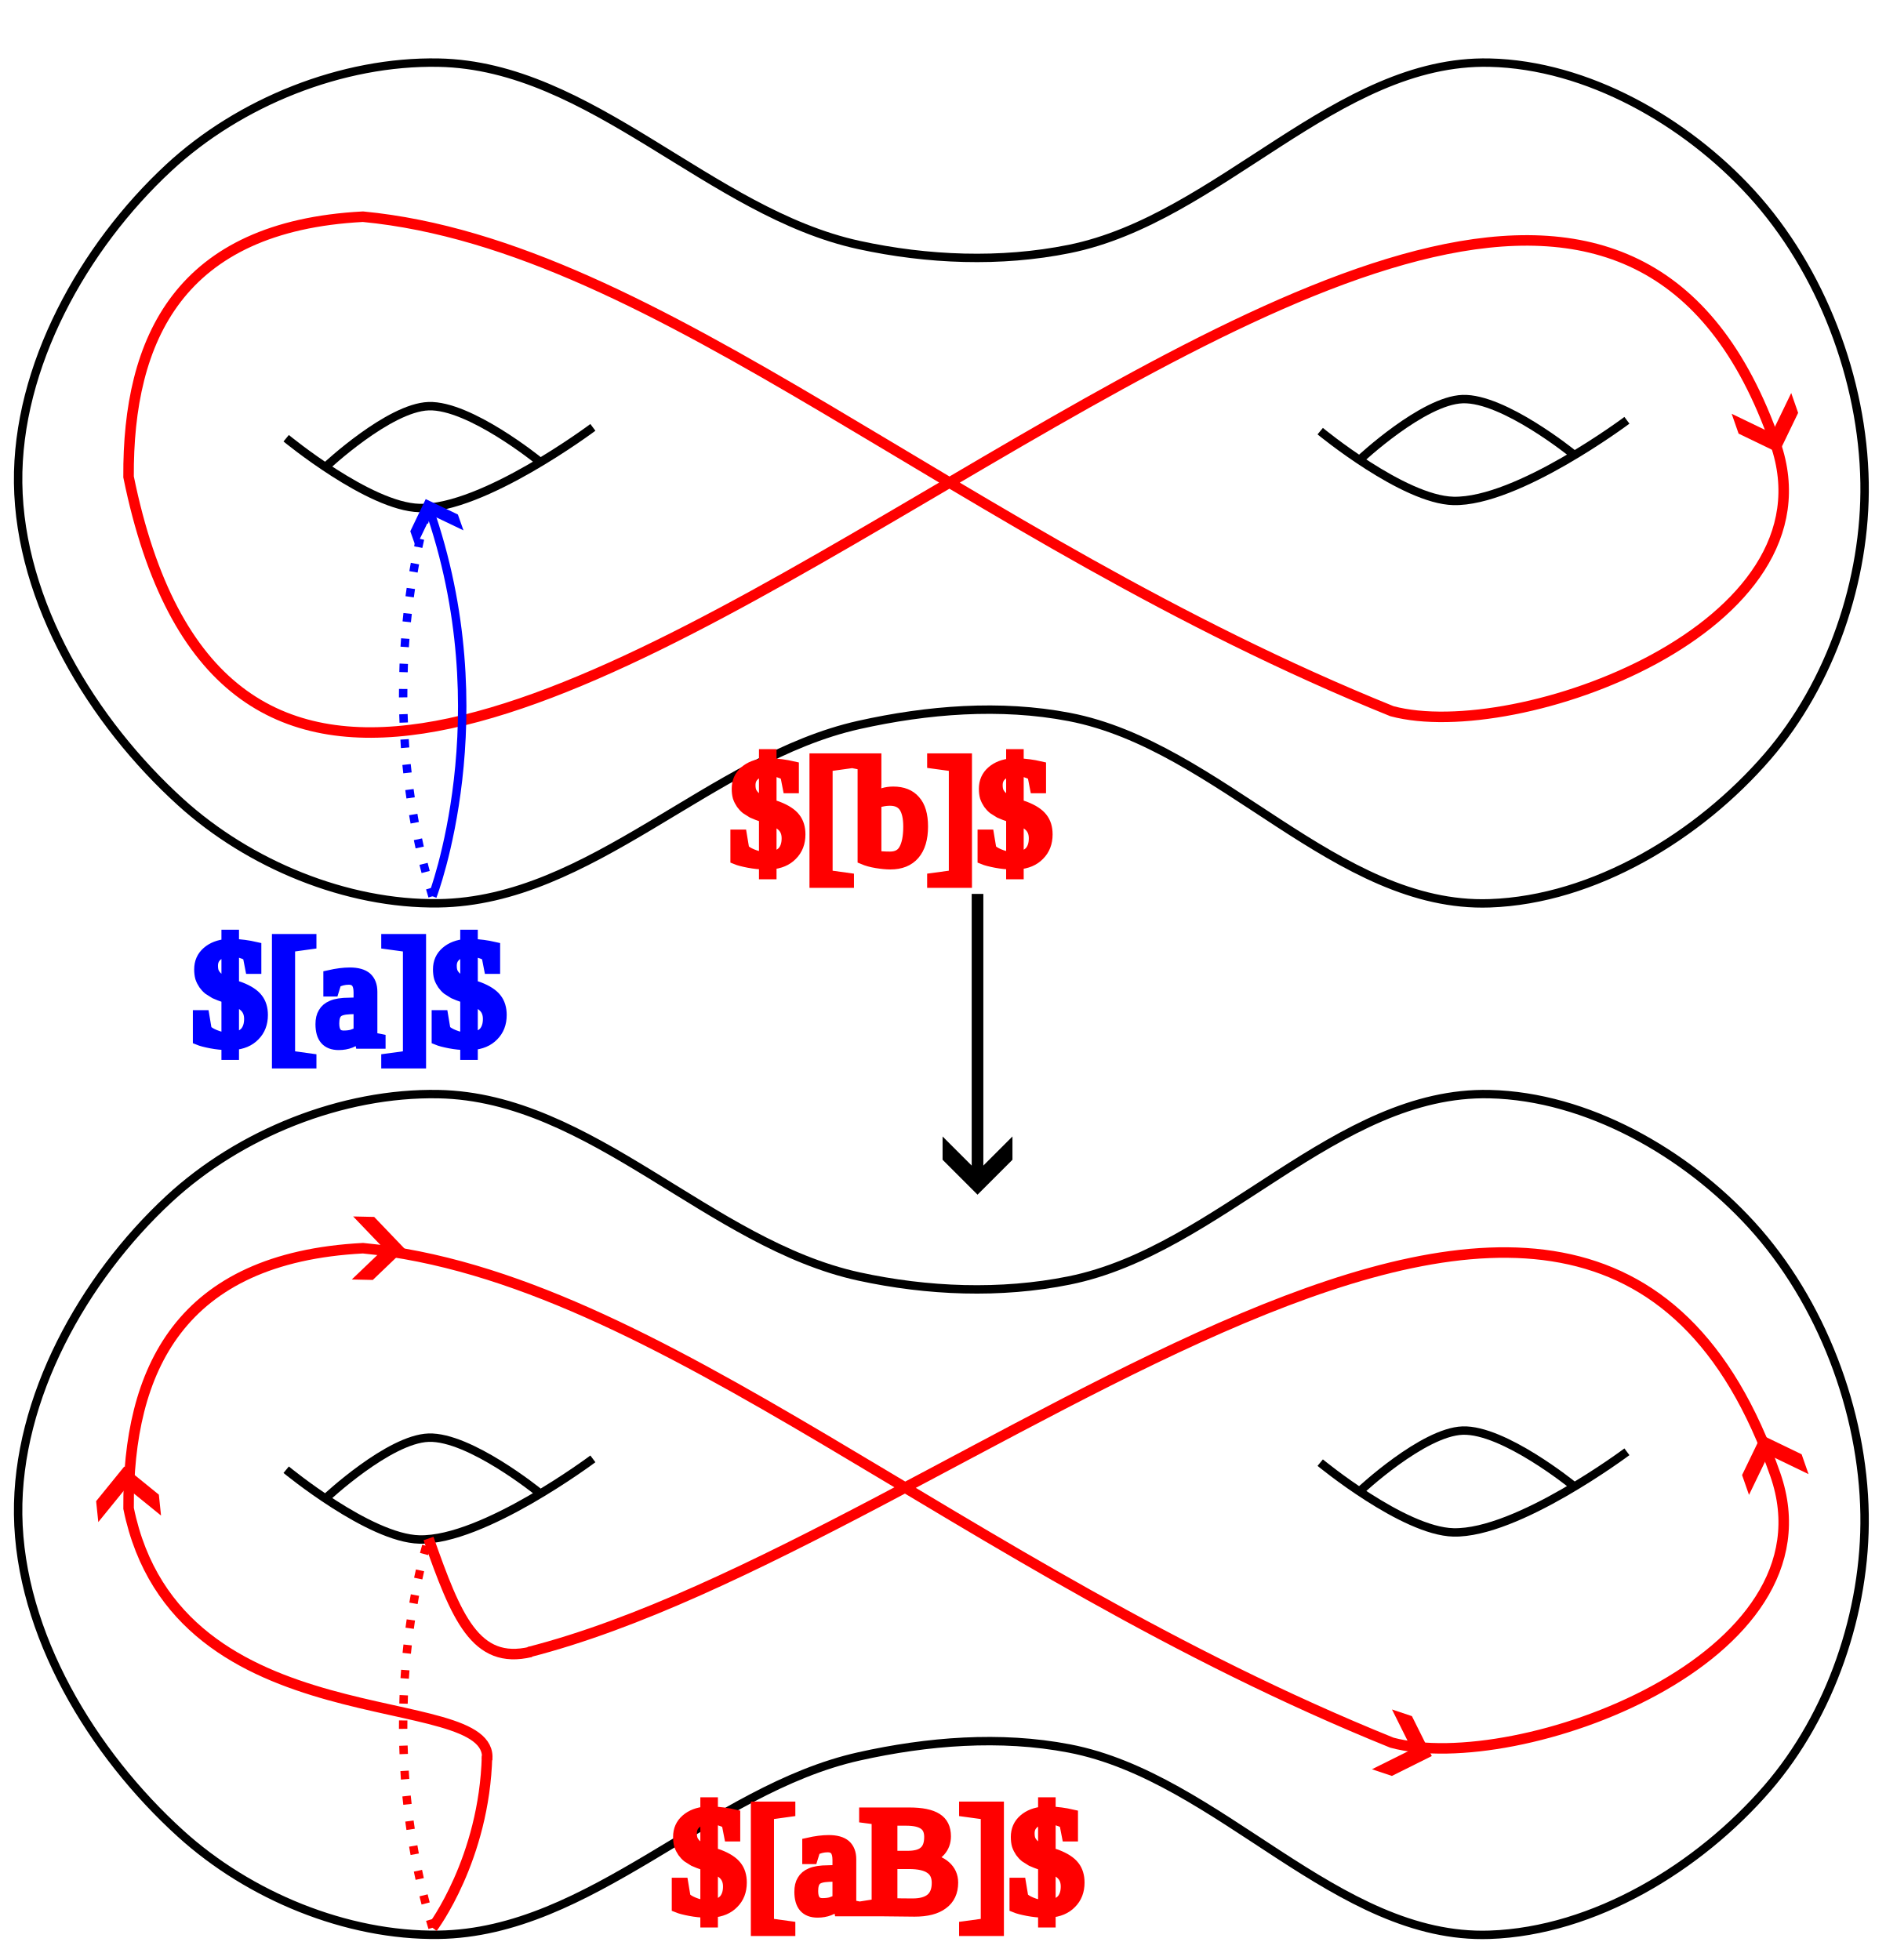
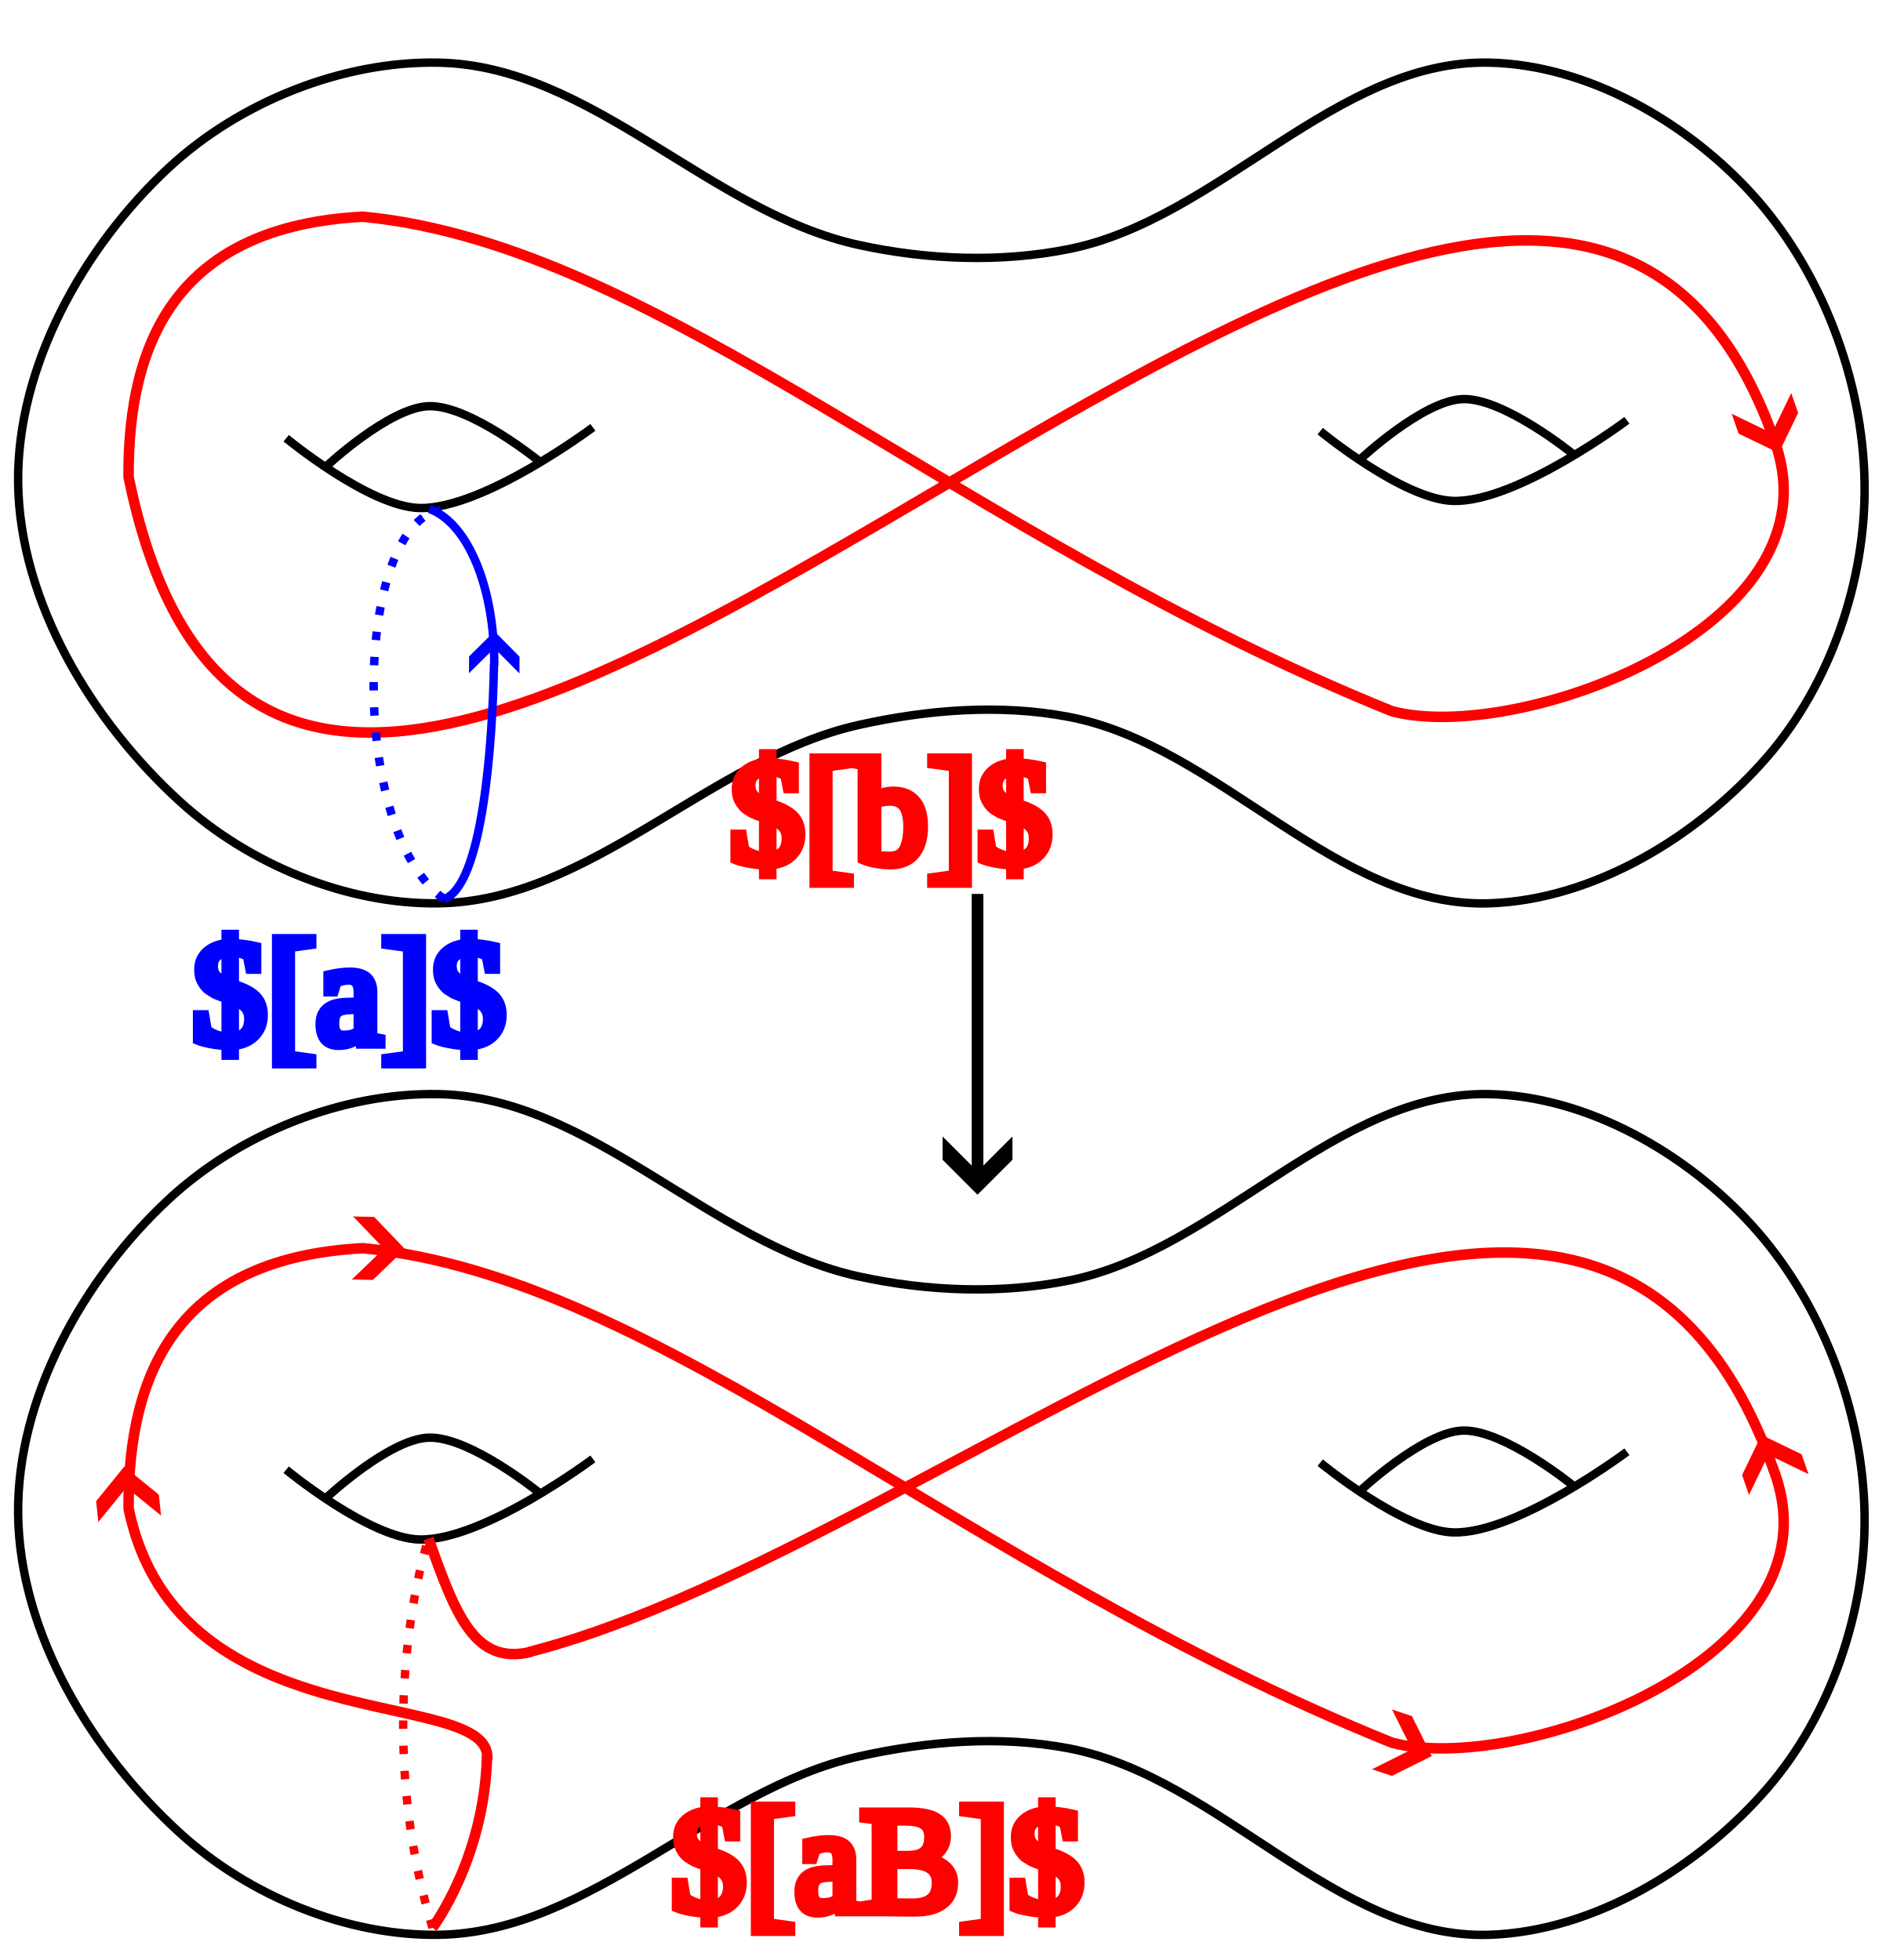
<svg xmlns="http://www.w3.org/2000/svg" width="89.692mm" height="93.261mm" viewBox="0 0 89.692 93.261" version="1.1" id="svg8">
  <defs id="defs2">
    <marker style="overflow:visible" id="marker6" refX="0" refY="0" orient="auto-start-reverse" markerWidth="1" markerHeight="1" viewBox="0 0 1 1" preserveAspectRatio="xMidYMid">
      <path style="fill:context-stroke;fill-rule:evenodd;stroke:none" d="m -4,0 3,3 H 1 L -2,0 1,-3 h -2 z" id="path6" />
    </marker>
    <marker style="overflow:visible" id="marker5" refX="0" refY="0" orient="auto-start-reverse" markerWidth="1" markerHeight="1" viewBox="0 0 1 1" preserveAspectRatio="xMidYMid">
      <path style="fill:context-stroke;fill-rule:evenodd;stroke:none" d="m 1,0 -3,3 h -2 l 3,-3 -3,-3 h 2 z" id="path5" />
    </marker>
-     <marker style="overflow:visible" id="ArrowWideHeavy" refX="0" refY="0" orient="auto-start-reverse" markerWidth="1" markerHeight="1" viewBox="0 0 1 1" preserveAspectRatio="xMidYMid">
-       <path style="fill:context-stroke;fill-rule:evenodd;stroke:none" d="m 1,0 -3,3 h -2 l 3,-3 -3,-3 h 2 z" id="path3" />
-     </marker>
    <marker style="overflow:visible" id="marker2" refX="0" refY="0" orient="auto-start-reverse" markerWidth="1" markerHeight="1" viewBox="0 0 1 1" preserveAspectRatio="xMidYMid">
      <path style="fill:context-stroke;fill-rule:evenodd;stroke:none" d="m 1,0 -3,3 h -2 l 3,-3 -3,-3 h 2 z" id="path2" />
+     </marker>
+     <marker style="overflow:visible" id="marker2-7" refX="0" refY="0" orient="auto-start-reverse" markerWidth="1" markerHeight="1" viewBox="0 0 1 1" preserveAspectRatio="xMidYMid">
+       <path style="fill:context-stroke;fill-rule:evenodd;stroke:none" d="m 1,0 -3,3 h -2 l 3,-3 -3,-3 h 2 z" id="path2-3" />
+     </marker>
+     <marker style="overflow:visible" id="marker2-5" refX="0" refY="0" orient="auto-start-reverse" markerWidth="1" markerHeight="1" viewBox="0 0 1 1" preserveAspectRatio="xMidYMid">
+       <path style="fill:context-stroke;fill-rule:evenodd;stroke:none" d="m -4,0 3,3 H 1 L -2,0 1,-3 h -2 z" id="path2-4" />
    </marker>
  </defs>
  <g id="layer1" transform="translate(-48.34522,-126.7972)">
    <g id="g3721">
      <g id="g3725" />
    </g>
    <path style="fill:none;stroke:#000000;stroke-width:0.554;stroke-opacity:1;marker-end:url(#marker2)" d="m 94.846,169.331 v 13.758" id="path4" />
    <g id="g3747-8" style="stroke-width:0.4;stroke-miterlimit:4;stroke-dasharray:none" transform="translate(-0.7921873,2.778125)">
      <path id="path3713-7" d="m 57.165,132 c 3.365,-3.124 8.244,-5.087 12.835,-5 7.266,0.138 12.899,7.133 20,8.677 3.258,0.708 6.732,0.849 10,0.189 7.148,-1.443 12.71,-9.033 20,-8.866 4.64,0.106 9.328,2.793 12.457,6.22 3.324,3.642 5.301,8.85 5.378,13.78 0.072,4.606 -1.609,9.539 -4.622,13.024 -3.258,3.767 -8.235,6.806 -13.213,6.976 -7.288,0.25 -12.839,-7.491 -20,-8.866 -3.276,-0.629 -6.744,-0.349 -10,0.378 -7.068,1.577 -12.758,8.388 -20,8.488 -4.392,0.061 -9.015,-1.86 -12.268,-4.811 C 53.525,158.371 50.072,152.681 50,147 c -0.07,-5.541 3.104,-11.23 7.165,-15 z" style="fill:none;stroke:#000000;stroke-width:0.4;stroke-linecap:butt;stroke-linejoin:miter;stroke-miterlimit:4;stroke-dasharray:none;stroke-opacity:1" />
      <path id="path3727-0" d="m 62.751,144.871 c 0,0 3.954,3.263 6.338,3.32 3.032,0.072 8.252,-3.836 8.252,-3.836 m -2.572,1.597 c 0,0 -3.294,-2.675 -5.245,-2.606 -1.886,0.067 -4.878,2.873 -4.878,2.873" style="fill:none;stroke:#000000;stroke-width:0.4;stroke-linecap:butt;stroke-linejoin:miter;stroke-miterlimit:4;stroke-dasharray:none;stroke-opacity:1" />
      <path id="path3727-8-4" d="m 111.94,144.534 c 0,0 3.954,3.263 6.338,3.32 3.032,0.072 8.252,-3.836 8.252,-3.836 m -2.572,1.597 c 0,0 -3.294,-2.675 -5.245,-2.606 -1.886,0.067 -4.878,2.873 -4.878,2.873" style="fill:none;stroke:#000000;stroke-width:0.4;stroke-linecap:butt;stroke-linejoin:miter;stroke-miterlimit:4;stroke-dasharray:none;stroke-opacity:1" />
      <path style="fill:none;stroke:#ff0000;stroke-width:0.5;stroke-dasharray:none;stroke-opacity:1;marker-end:url(#marker5)" d="m 133.588,145.102 c 3.067,8.796 -12.322,14.345 -18.237,12.757 -20.683,-8.361 -34.828,-22.172 -48.948,-23.529 -8.722,0.456 -11.188,5.794 -11.15,12.379 8.33,40.877 65.867,-37.368 78.336,-1.606 z" id="path1-1" />
    </g>
-     <path style="fill:none;stroke:#0000ff;stroke-width:0.4;stroke-linecap:butt;stroke-linejoin:miter;stroke-miterlimit:4;stroke-dasharray:none;stroke-opacity:1;marker-start:url(#ArrowWideHeavy)" d="m 68.729,150.923 c 3.496,9.922 0.189,18.521 0.189,18.521" id="path835-1" />
-     <path style="fill:none;stroke:#0000ff;stroke-width:0.4;stroke-linecap:butt;stroke-linejoin:miter;stroke-miterlimit:4;stroke-dasharray:0.4, 0.8;stroke-dashoffset:0;stroke-opacity:1" d="m 68.918,169.444 c -3.024,-10.016 -0.189,-18.521 -0.189,-18.521" id="path837-6" />
    <g id="g3747" style="stroke-width:0.4;stroke-miterlimit:4;stroke-dasharray:none" transform="translate(-0.7921877,51.85833)">
      <path id="path3713" d="m 57.165,132 c 3.365,-3.124 8.244,-5.087 12.835,-5 7.266,0.138 12.899,7.133 20,8.677 3.258,0.708 6.732,0.849 10,0.189 7.148,-1.443 12.71,-9.033 20,-8.866 4.64,0.106 9.328,2.793 12.457,6.22 3.324,3.642 5.301,8.85 5.378,13.78 0.072,4.606 -1.609,9.539 -4.622,13.024 -3.258,3.767 -8.235,6.806 -13.213,6.976 -7.288,0.25 -12.839,-7.491 -20,-8.866 -3.276,-0.629 -6.744,-0.349 -10,0.378 -7.068,1.577 -12.758,8.388 -20,8.488 -4.392,0.061 -9.015,-1.86 -12.268,-4.811 C 53.525,158.371 50.072,152.681 50,147 c -0.07,-5.541 3.104,-11.23 7.165,-15 z" style="fill:none;stroke:#000000;stroke-width:0.4;stroke-linecap:butt;stroke-linejoin:miter;stroke-miterlimit:4;stroke-dasharray:none;stroke-opacity:1" />
      <path id="path3727" d="m 62.751,144.871 c 0,0 3.954,3.263 6.338,3.32 3.032,0.072 8.252,-3.836 8.252,-3.836 m -2.572,1.597 c 0,0 -3.294,-2.675 -5.245,-2.606 -1.886,0.067 -4.878,2.873 -4.878,2.873" style="fill:none;stroke:#000000;stroke-width:0.4;stroke-linecap:butt;stroke-linejoin:miter;stroke-miterlimit:4;stroke-dasharray:none;stroke-opacity:1" />
      <path id="path3727-8" d="m 111.94,144.534 c 0,0 3.954,3.263 6.338,3.32 3.032,0.072 8.252,-3.836 8.252,-3.836 m -2.572,1.597 c 0,0 -3.294,-2.675 -5.245,-2.606 -1.886,0.067 -4.878,2.873 -4.878,2.873" style="fill:none;stroke:#000000;stroke-width:0.4;stroke-linecap:butt;stroke-linejoin:miter;stroke-miterlimit:4;stroke-dasharray:none;stroke-opacity:1" />
      <path style="fill:none;stroke:#ff0000;stroke-width:0.5;stroke-dasharray:none;stroke-opacity:1;marker-mid:url(#marker6)" d="m 74.294,153.548 c 20.503,-5.237 50.282,-34.296 59.295,-8.445 3.067,8.796 -12.322,14.345 -18.237,12.757 -20.683,-8.361 -34.828,-22.172 -48.948,-23.529 -8.722,0.456 -11.188,5.794 -11.15,12.379 2.309,11.329 17.427,8.358 17.056,11.963" id="path1" />
    </g>
    <path style="fill:none;stroke:#ff0000;stroke-width:0.5;stroke-linecap:butt;stroke-linejoin:miter;stroke-miterlimit:4;stroke-dasharray:none;stroke-opacity:1" d="m 68.729,200.003 c 1.319,3.743 2.231,6.026 4.871,5.395 m -2.086,4.945 c -0.123,4.912 -2.597,8.181 -2.597,8.181" id="path835" />
    <path style="fill:none;stroke:#ff0000;stroke-width:0.4;stroke-linecap:butt;stroke-linejoin:miter;stroke-miterlimit:4;stroke-dasharray:0.4, 0.8;stroke-dashoffset:0;stroke-opacity:1" d="m 68.918,218.524 c -3.024,-10.016 -0.189,-18.521 -0.189,-18.521" id="path837" />
    <text xml:space="preserve" style="font-size:7.056px;text-align:center;text-anchor:middle;fill:#ff0000;fill-opacity:1;stroke:#ff0000;stroke-width:0.554;stroke-opacity:1" x="95.123" y="167.826" id="text5">
      <tspan id="tspan5" style="fill:#ff0000;fill-opacity:1;stroke:#ff0000;stroke-width:0.554;stroke-opacity:1" x="95.123" y="167.826">$[b]$</tspan>
    </text>
    <text xml:space="preserve" style="font-size:7.056px;text-align:center;text-anchor:middle;fill:#ff0000;fill-opacity:1;stroke:#ff0000;stroke-width:0.554;stroke-opacity:1" x="94.488" y="217.7" id="text5-7">
      <tspan id="tspan5-9" style="fill:#ff0000;fill-opacity:1;stroke:#ff0000;stroke-width:0.554;stroke-opacity:1" x="94.488" y="217.7">$[aB]$</tspan>
    </text>
    <text xml:space="preserve" style="font-size:7.056px;text-align:center;text-anchor:middle;fill:#0000ff;fill-opacity:1;stroke:#0000ff;stroke-width:0.554;stroke-opacity:1" x="69.353" y="176.425" id="text5-0">
      <tspan id="tspan5-8" style="fill:#0000ff;fill-opacity:1;stroke:#0000ff;stroke-width:0.554;stroke-opacity:1" x="69.353" y="176.425">$[a]$</tspan>
    </text>
+     <path style="fill:none;stroke:#0000ff;stroke-width:0.4;stroke-linecap:butt;stroke-linejoin:miter;stroke-miterlimit:4;stroke-dasharray:none;stroke-opacity:1;marker-mid:url(#marker2-7)" d="m 71.846,158.4 c -0.077,3.823 -0.538,10.511 -2.374,11.179" id="path835-1" />
+     <path style="fill:none;stroke:#0000ff;stroke-width:0.4;stroke-linecap:butt;stroke-linejoin:miter;stroke-miterlimit:4;stroke-dasharray:0.4, 0.8;stroke-dashoffset:0;stroke-opacity:1" d="m 69.472,169.579 c -4.561,-3.253 -4.314,-17.715 -0.189,-18.521" id="path837-6" />
+     <path style="fill:none;stroke:#0000ff;stroke-width:0.4;stroke-linecap:butt;stroke-linejoin:miter;stroke-miterlimit:4;stroke-dasharray:none;stroke-opacity:1;marker-start:url(#marker2-5)" d="m 71.857,158.437 c 0.017,-3.682 -1.255,-6.76 -3.091,-7.428" id="path835-1-9" />
  </g>
</svg>
